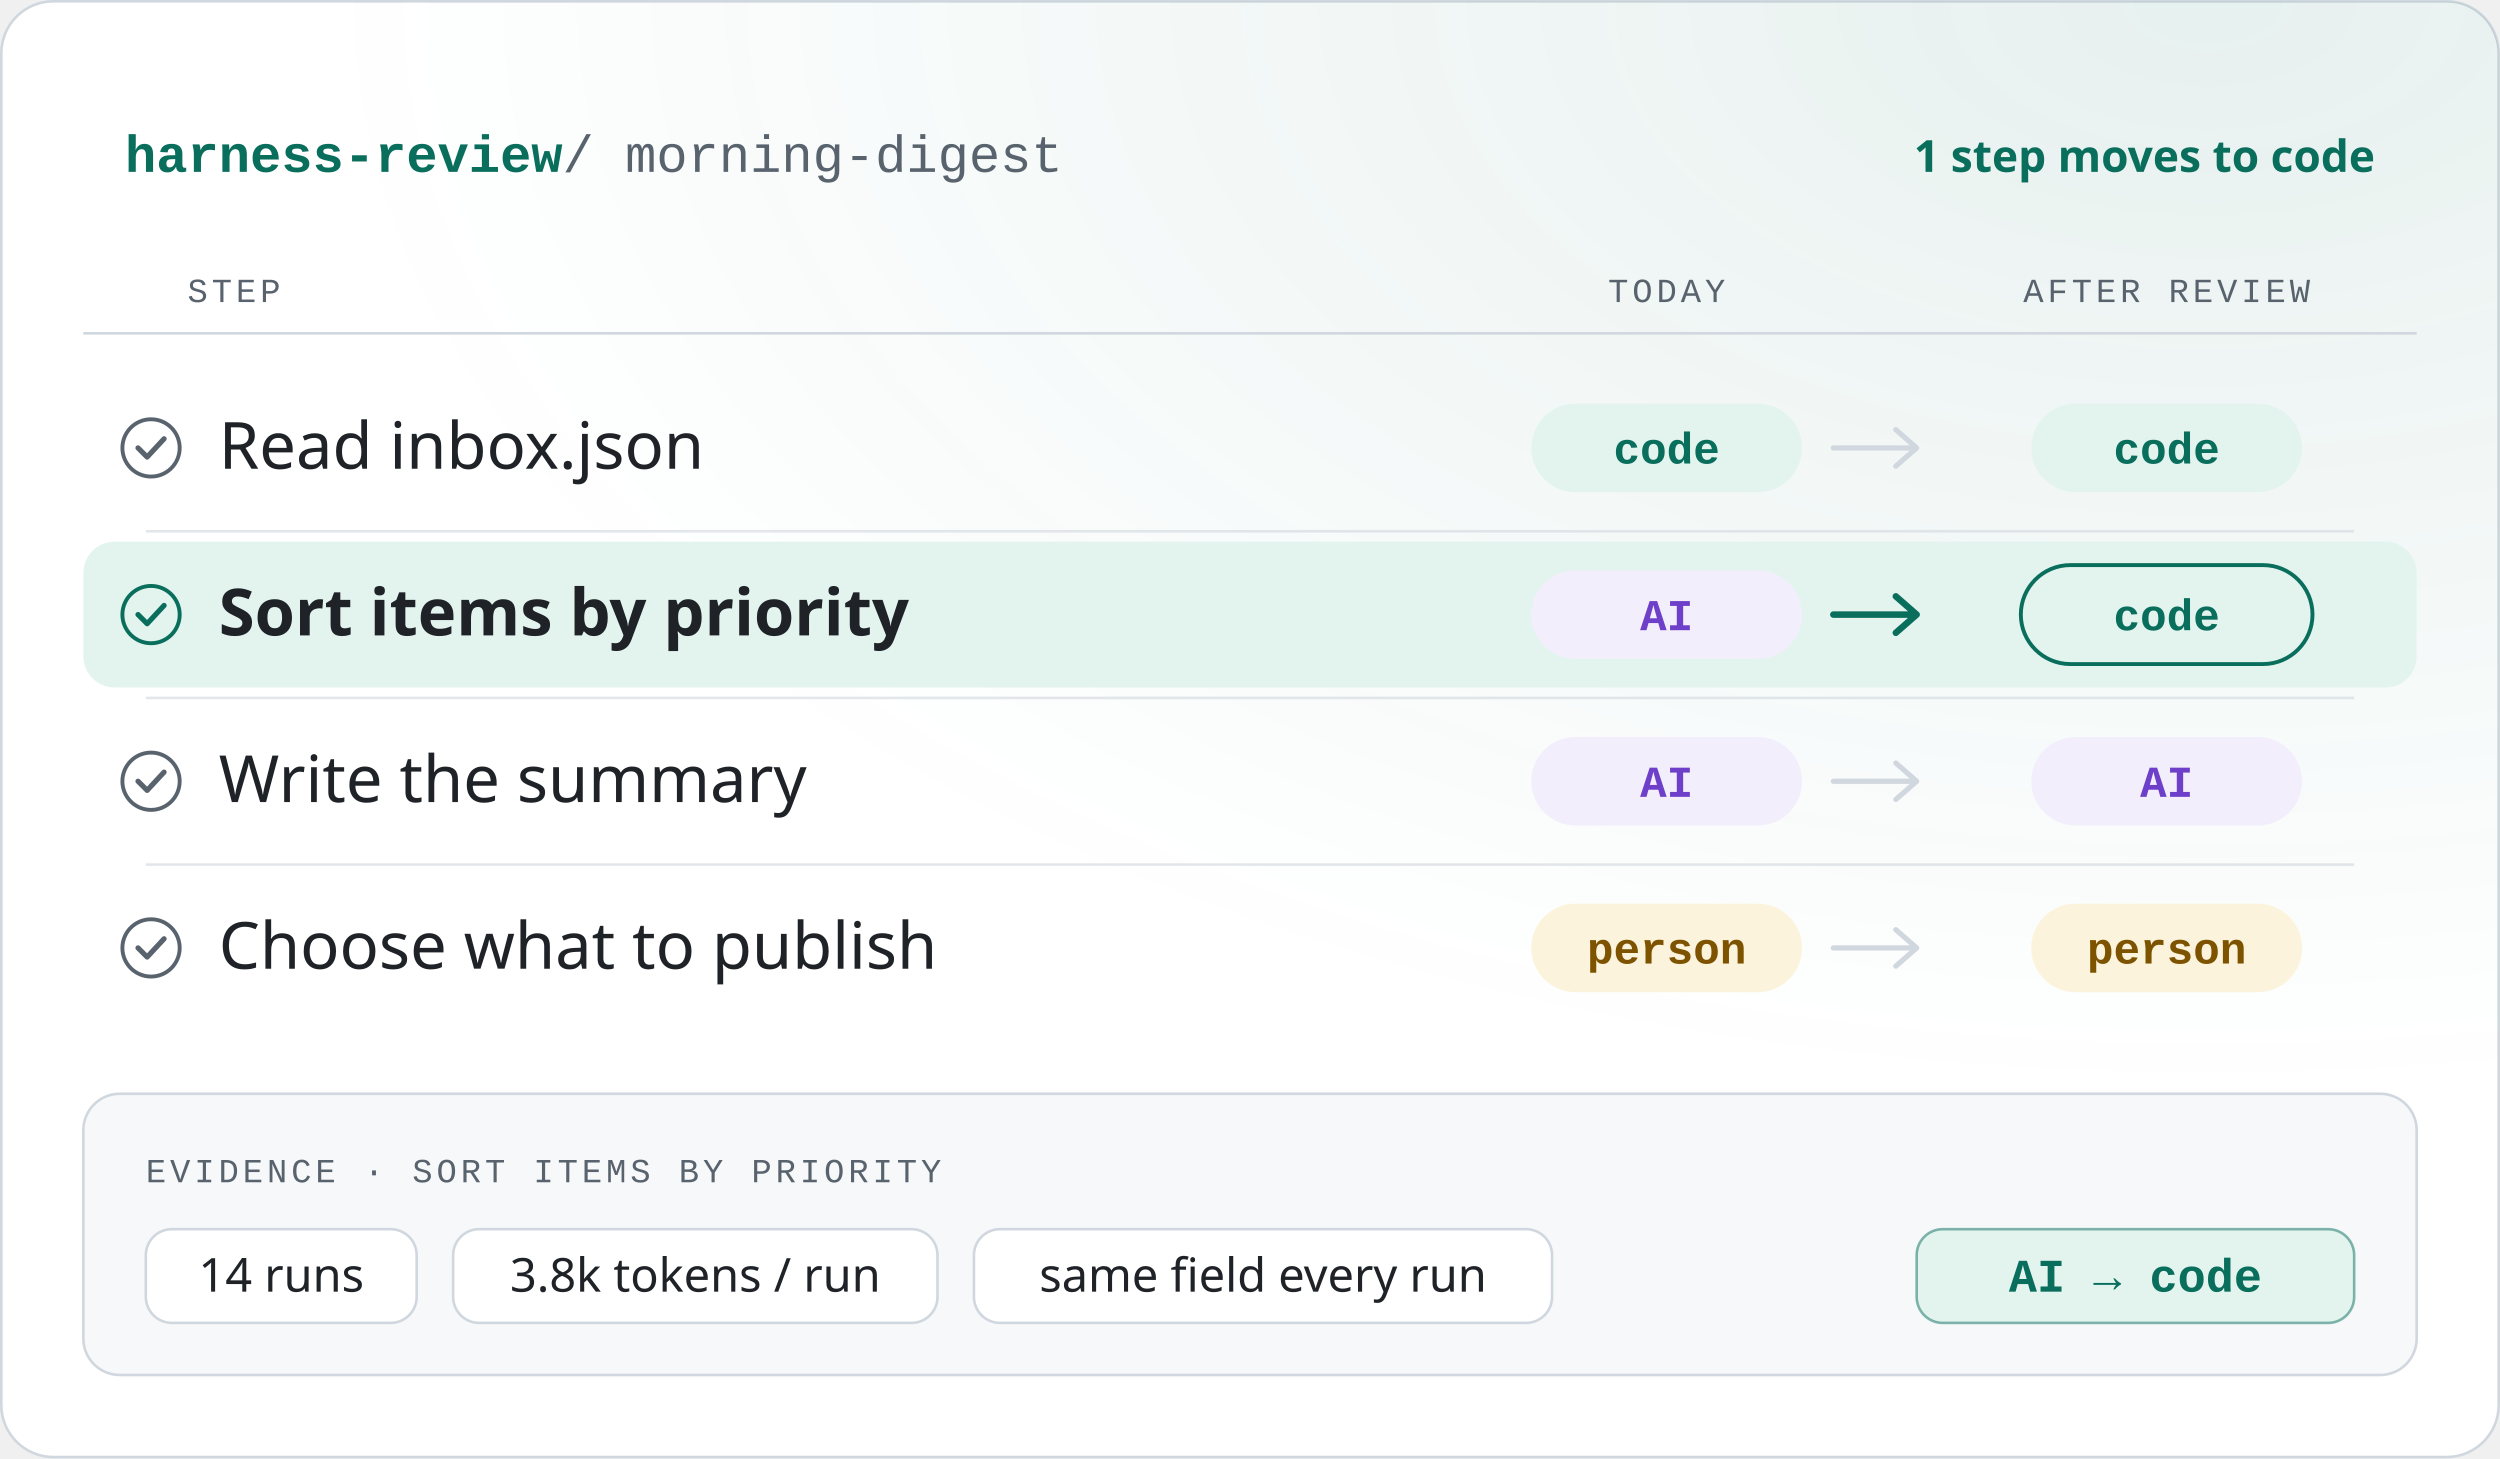
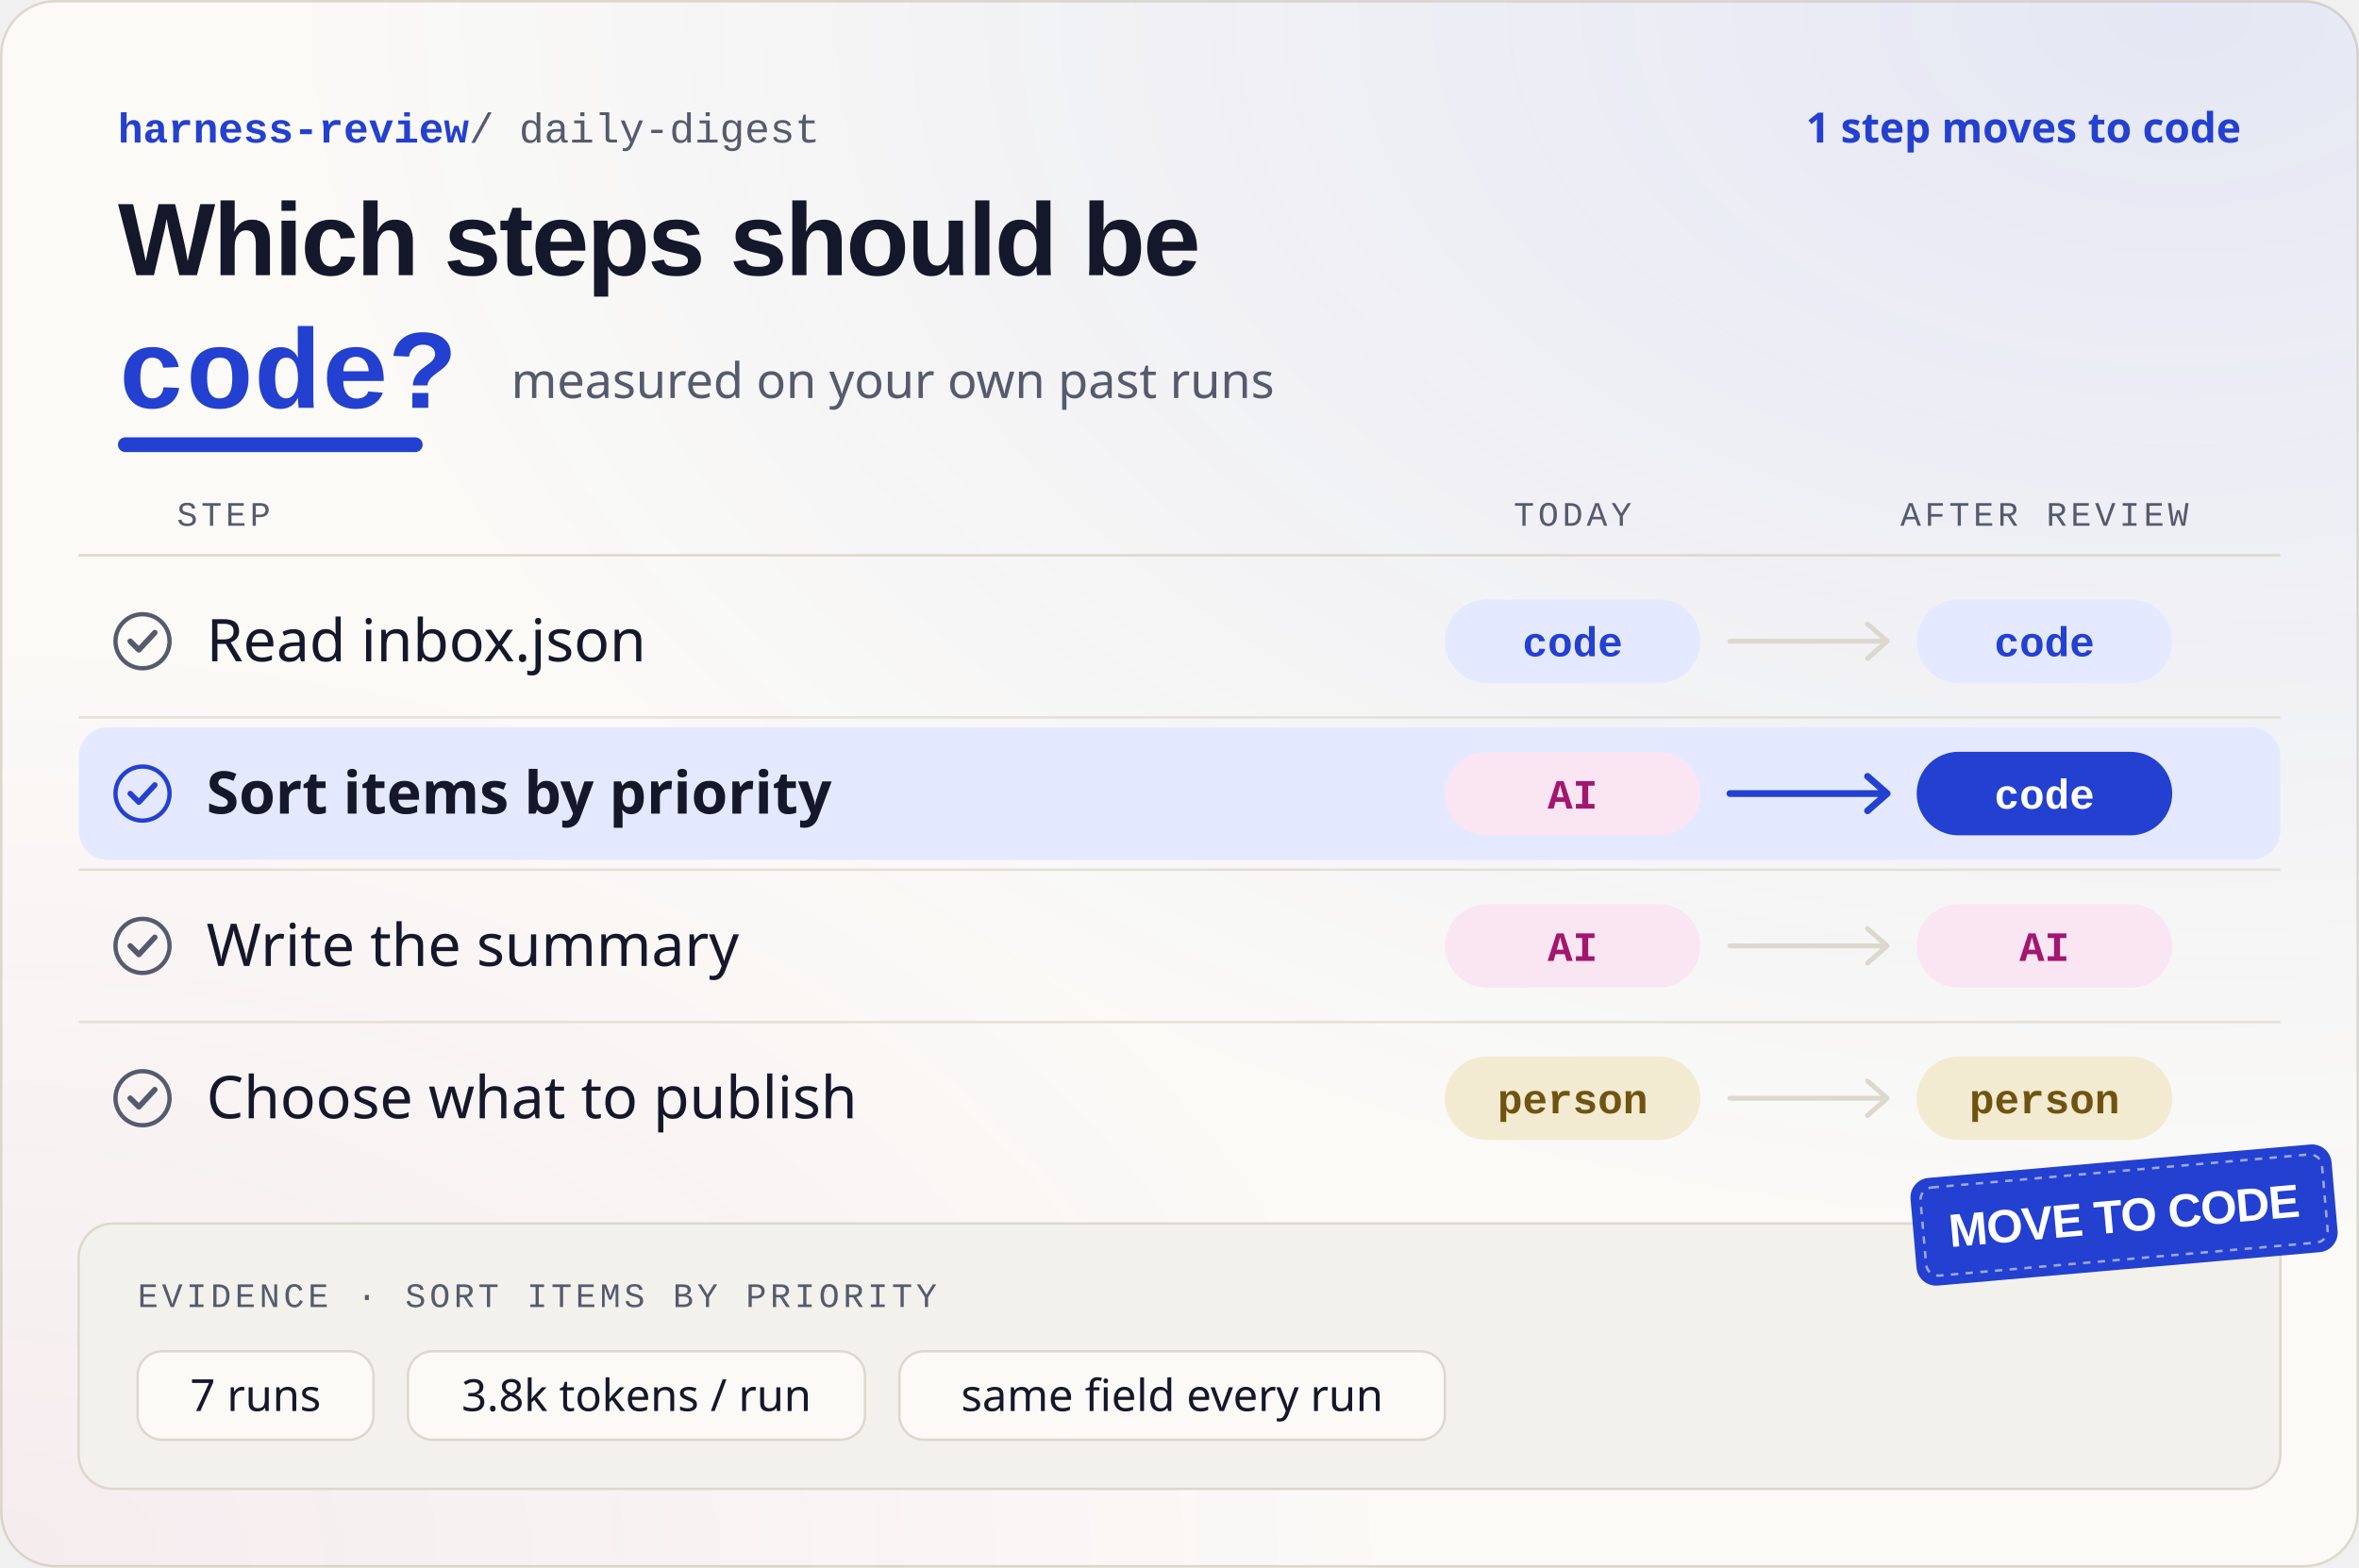
- <svg xmlns="http://www.w3.org/2000/svg" viewBox="0 0 960 560" width="960" height="560" role="img" aria-labelledby="t d">
-   <style>text{font-family:-apple-system,BlinkMacSystemFont,'Segoe UI','Noto Sans',Helvetica,Arial,sans-serif}.mono{font-family:ui-monospace,SFMono-Regular,'SF Mono',Menlo,Consolas,'Liberation Mono',monospace}@keyframes scene{0%{opacity:0}3%,96%{opacity:1}100%{opacity:0}}.scene{animation:scene 12s linear infinite}@keyframes scan{0%,4%{opacity:0;transform:translateY(0)}6%,12%{opacity:1;transform:translateY(0)}15%,54%{opacity:1;transform:translateY(64px)}57%,64%{opacity:1;transform:translateY(128px)}67%,76%{opacity:1;transform:translateY(192px)}79%,100%{opacity:0;transform:translateY(192px)}}.scan{opacity:0;animation:scan 12s cubic-bezier(.77,0,.175,1) infinite}@keyframes busy{0%,3%{opacity:0}5%,77%{opacity:1}79%,100%{opacity:0}}.busy{opacity:0;animation:busy 12s cubic-bezier(.23,1,.32,1) infinite}@keyframes verdict{0%,79%{opacity:0;transform:translateY(0px)}82%,100%{opacity:1;transform:none}}.verdict{animation:verdict 12s cubic-bezier(.23,1,.32,1) infinite}@keyframes pulse{0%,100%{opacity:.35}50%{opacity:1}}.pulse{animation:pulse 2s ease-in-out infinite}@keyframes reading{0%,4%{opacity:0}6%,19%{opacity:1}21%,100%{opacity:0}}.reading{opacity:0;animation:reading 12s cubic-bezier(.23,1,.32,1) infinite}@keyframes ev1{0%,21%{opacity:0;transform:translateY(6px)}24%,100%{opacity:1;transform:none}}.ev1{animation:ev1 12s cubic-bezier(.23,1,.32,1) infinite}@keyframes ev2{0%,24%{opacity:0;transform:translateY(6px)}27%,100%{opacity:1;transform:none}}.ev2{animation:ev2 12s cubic-bezier(.23,1,.32,1) infinite}@keyframes ev3{0%,27%{opacity:0;transform:translateY(6px)}30%,100%{opacity:1;transform:none}}.ev3{animation:ev3 12s cubic-bezier(.23,1,.32,1) infinite}@keyframes ev4{0%,33%{opacity:0;transform:translateY(6px)}36%,100%{opacity:1;transform:none}}.ev4{animation:ev4 12s cubic-bezier(.23,1,.32,1) infinite}@keyframes outgo{0%,17%{opacity:0;transform:translateY(6px)}20%,39%{opacity:1;transform:none}43%,100%{opacity:0;transform:translateY(-10px)}}.outgo{opacity:0;animation:outgo 12s cubic-bezier(.23,1,.32,1) infinite}@keyframes income{0%,40%{opacity:0;transform:translateY(10px)}44%,100%{opacity:1;transform:none}}.income{animation:income 12s cubic-bezier(.23,1,.32,1) infinite}@keyframes lit{0%,41%{opacity:0;transform:translateY(0px)}44%,100%{opacity:1;transform:none}}.lit{animation:lit 12s cubic-bezier(.23,1,.32,1) infinite}@keyframes r0{0%,9%{opacity:0;transform:translateY(6px)}12%,100%{opacity:1;transform:none}}.r0{animation:r0 12s cubic-bezier(.23,1,.32,1) infinite}@keyframes c0{0%,11%{opacity:0;transform:translateY(0px)}14%,100%{opacity:1;transform:none}}.c0{animation:c0 12s cubic-bezier(.23,1,.32,1) infinite}@keyframes r1{0%,17%{opacity:0;transform:translateY(0px)}20%,100%{opacity:1;transform:none}}.r1{animation:r1 12s cubic-bezier(.23,1,.32,1) infinite}@keyframes c1{0%,48%{opacity:0;transform:translateY(0px)}51%,100%{opacity:1;transform:none}}.c1{animation:c1 12s cubic-bezier(.23,1,.32,1) infinite}@keyframes r2{0%,61%{opacity:0;transform:translateY(6px)}64%,100%{opacity:1;transform:none}}.r2{animation:r2 12s cubic-bezier(.23,1,.32,1) infinite}@keyframes c2{0%,63%{opacity:0;transform:translateY(0px)}66%,100%{opacity:1;transform:none}}.c2{animation:c2 12s cubic-bezier(.23,1,.32,1) infinite}@keyframes r3{0%,71%{opacity:0;transform:translateY(6px)}74%,100%{opacity:1;transform:none}}.r3{animation:r3 12s cubic-bezier(.23,1,.32,1) infinite}@keyframes c3{0%,73%{opacity:0;transform:translateY(0px)}76%,100%{opacity:1;transform:none}}.c3{animation:c3 12s cubic-bezier(.23,1,.32,1) infinite}@media (prefers-reduced-motion:reduce){*{animation:none!important}}</style>
+ <svg xmlns="http://www.w3.org/2000/svg" viewBox="0 0 960 638" width="960" height="638" role="img" aria-labelledby="t d">
+   <style>text{font-family:-apple-system,BlinkMacSystemFont,'Segoe UI','Noto Sans',Helvetica,Arial,sans-serif}.mono{font-family:ui-monospace,SFMono-Regular,'SF Mono',Menlo,Consolas,'Liberation Mono',monospace}.poster{font-family:-apple-system,BlinkMacSystemFont,'Segoe UI','Helvetica Neue',Arial,sans-serif;font-weight:800;letter-spacing:-.02em}.m{fill:#565a6e}.cd{fill:#2340d0}@keyframes rmfade{from{opacity:0}}@media (prefers-reduced-motion:reduce){*{animation:none!important}.root{animation:rmfade .8s ease-out both!important}}@keyframes scan{0%{opacity:0;transform:translateY(0)}2%,8%{opacity:1;transform:translateY(0)}11%,35%{opacity:1;transform:translateY(62px)}38%,43%{opacity:1;transform:translateY(124px)}46%,52%{opacity:1;transform:translateY(186px)}55%,100%{opacity:0;transform:translateY(186px)}}.scan{opacity:0;animation:scan 14s cubic-bezier(.77,0,.175,1) infinite}@keyframes busy{0%{opacity:0}2%,52%{opacity:1}54%,100%{opacity:0}}.busy{opacity:0;animation:busy 14s cubic-bezier(.23,1,.32,1) infinite}@keyframes verdict{0%,53%{opacity:0}56%,97%{opacity:1}100%{opacity:0}}.verdict{animation:verdict 14s cubic-bezier(.23,1,.32,1) infinite}@keyframes pulse{0%,100%{opacity:.35}50%{opacity:1}}.pulse{animation:pulse 2s ease-in-out infinite}@keyframes reading{0%{opacity:0}2%,14%{opacity:1}16%,100%{opacity:0}}.reading{opacity:0;animation:reading 14s cubic-bezier(.23,1,.32,1) infinite}@keyframes sub{0%,10%{opacity:0}13%,97%{opacity:1}100%{opacity:0}}.sub{animation:sub 14s cubic-bezier(.23,1,.32,1) infinite}@keyframes ev1{0%,14%{opacity:0;transform:translateY(6px)}17%,97%{opacity:1;transform:none}100%{opacity:0;transform:none}}.ev1{animation:ev1 14s cubic-bezier(.23,1,.32,1) infinite}@keyframes ev2{0%,16%{opacity:0;transform:translateY(6px)}19%,97%{opacity:1;transform:none}100%{opacity:0;transform:none}}.ev2{animation:ev2 14s cubic-bezier(.23,1,.32,1) infinite}@keyframes ev3{0%,18%{opacity:0;transform:translateY(6px)}21%,97%{opacity:1;transform:none}100%{opacity:0;transform:none}}.ev3{animation:ev3 14s cubic-bezier(.23,1,.32,1) infinite}@keyframes outgo{0%,11%{opacity:0;transform:translateY(6px)}14%,27%{opacity:1;transform:none}30%,100%{opacity:0;transform:translateY(-12px)}}.outgo{opacity:0;animation:outgo 14s cubic-bezier(.23,1,.32,1) infinite}@keyframes income{0%,28%{opacity:0;transform:translateY(12px)}31%,97%{opacity:1;transform:none}100%{opacity:0;transform:none}}.income{animation:income 14s cubic-bezier(.23,1,.32,1) infinite}@keyframes lit{0%,28%{opacity:0}31%,97%{opacity:1}100%{opacity:0}}.lit{animation:lit 14s cubic-bezier(.23,1,.32,1) infinite}@keyframes stamp{0%,30%{opacity:0;transform:rotate(-5deg) scale(1.4)}32.5%,97%{opacity:1;transform:rotate(-5deg) scale(1)}100%{opacity:0;transform:rotate(-5deg) scale(1)}}.stamp{transform-box:fill-box;transform-origin:center;transform:rotate(-5deg);animation:stamp 14s cubic-bezier(.23,1,.32,1) infinite}@keyframes rule{0%,30%{transform:scaleX(0)}34%,97%{transform:scaleX(1)}100%{transform:scaleX(0)}}.rule{transform-box:fill-box;transform-origin:left;animation:rule 14s cubic-bezier(.23,1,.32,1) infinite}@keyframes r0{0%,4%{opacity:0;transform:translateY(6px)}7%,97%{opacity:1;transform:none}100%{opacity:0;transform:none}}.r0{animation:r0 14s cubic-bezier(.23,1,.32,1) infinite}@keyframes c0{0%,6%{opacity:0}9%,97%{opacity:1}100%{opacity:0}}.c0{animation:c0 14s cubic-bezier(.23,1,.32,1) infinite}@keyframes r1{0%,11%{opacity:0}14%,97%{opacity:1}100%{opacity:0}}.r1{animation:r1 14s cubic-bezier(.23,1,.32,1) infinite}@keyframes c1{0%,33%{opacity:0}36%,97%{opacity:1}100%{opacity:0}}.c1{animation:c1 14s cubic-bezier(.23,1,.32,1) infinite}@keyframes r2{0%,39%{opacity:0;transform:translateY(6px)}42%,97%{opacity:1;transform:none}100%{opacity:0;transform:none}}.r2{animation:r2 14s cubic-bezier(.23,1,.32,1) infinite}@keyframes c2{0%,41%{opacity:0}44%,97%{opacity:1}100%{opacity:0}}.c2{animation:c2 14s cubic-bezier(.23,1,.32,1) infinite}@keyframes r3{0%,47%{opacity:0;transform:translateY(6px)}50%,97%{opacity:1;transform:none}100%{opacity:0;transform:none}}.r3{animation:r3 14s cubic-bezier(.23,1,.32,1) infinite}@keyframes c3{0%,49%{opacity:0}52%,97%{opacity:1}100%{opacity:0}}.c3{animation:c3 14s cubic-bezier(.23,1,.32,1) infinite}</style>
  <defs>
-     <radialGradient id="glow" cx="88%" cy="0%" r="75%">
-       <stop offset="0" stop-color="#0a6e5c" stop-opacity=".10" />
-       <stop offset="1" stop-color="#0a6e5c" stop-opacity="0" />
+     <radialGradient id="glow" cx="92%" cy="0%" r="80%">
+       <stop offset="0" stop-color="#2340d0" stop-opacity=".10" />
+       <stop offset="1" stop-color="#2340d0" stop-opacity="0" />
+     </radialGradient>
+     <radialGradient id="glow2" cx="0%" cy="100%" r="60%">
+       <stop offset="0" stop-color="#a3166f" stop-opacity=".06" />
+       <stop offset="1" stop-color="#a3166f" stop-opacity="0" />
    </radialGradient>
  </defs>
-   <rect x=".5" y=".5" width="959" height="559" rx="20" fill="#ffffff" stroke="#d0d7de" />
-   <rect x=".5" y=".5" width="959" height="559" rx="20" fill="url(#glow)" />
-   <text x="48" y="66" class="mono" font-size="20" font-weight="700" fill="#0a6e5c">harness-review<tspan fill="#59636e" font-weight="400"> / morning-digest</tspan>
-   </text>
-   <g class="scene">
+   <g class="root" fill="#15172b">
+     <rect x=".5" y=".5" width="959" height="637" rx="22" fill="#fbfaf7" stroke="#dcd8ce" />
+     <rect x=".5" y=".5" width="959" height="637" rx="22" fill="url(#glow)" />
+     <rect x=".5" y=".5" width="959" height="637" rx="22" fill="url(#glow2)" />
+     <text x="48" y="58" class="mono" font-size="17" font-weight="700" fill="#2340d0">harness-review<tspan class="m" font-weight="400"> / daily-digest</tspan>
+     </text>
    <g class="busy">
-       <circle class="pulse" cx="758" cy="60" r="5" fill="#0a6e5c" />
-       <text x="912" y="66" text-anchor="end" font-size="17" fill="#59636e">reviewing 4 steps</text>
+       <circle class="pulse" cx="754" cy="52.05" r="5" fill="#2340d0" />
+       <text x="912" y="58" text-anchor="end" font-size="17" class="m">reviewing 4 steps</text>
    </g>
    <g class="verdict">
-       <text x="912" y="66" text-anchor="end" font-size="17" font-weight="600" fill="#0a6e5c">1 step moves to code</text>
+       <text x="912" y="58" text-anchor="end" font-size="17" font-weight="700" fill="#2340d0">1 step moves to code</text>
    </g>
-     <text x="72" y="116" class="mono" font-size="13" letter-spacing="1.5" fill="#59636e">STEP</text>
-     <text x="640" y="116" text-anchor="middle" class="mono" font-size="13" letter-spacing="1.5" fill="#59636e">TODAY</text>
-     <text x="832" y="116" text-anchor="middle" class="mono" font-size="13" letter-spacing="1.5" fill="#59636e">AFTER REVIEW</text>
-     <line x1="32" y1="128" x2="928" y2="128" stroke="#d0d7de" />
+     <text x="48" y="112" class="poster" font-size="42">Which steps should be</text>
+     <text x="48" y="166" class="mono" font-size="46" font-weight="700" fill="#2340d0">code?</text>
+     <rect class="rule" x="48" y="178" width="124" height="6" rx="3" fill="#2340d0" />
+     <text x="208" y="162" font-size="20" class="m">measured on your own past runs</text>
+     <text x="72" y="214" class="mono m" font-size="14" letter-spacing="1.5">STEP</text>
+     <text x="640" y="214" text-anchor="middle" class="mono m" font-size="14" letter-spacing="1.5">TODAY</text>
+     <text x="832" y="214" text-anchor="middle" class="mono m" font-size="14" letter-spacing="1.5">AFTER REVIEW</text>
+     <line x1="32" y1="226" x2="928" y2="226" stroke="#dcd8ce" />
    <g class="lit">
-       <rect x="32" y="208" width="896" height="56" rx="12" fill="#e3f4ef" />
+       <rect x="32" y="296" width="896" height="54" rx="12" fill="#e5e9ff" />
    </g>
    <g class="scan">
-       <rect x="32" y="144" width="896" height="56" rx="12" fill="#0a6e5c" fill-opacity=".07" stroke="#0a6e5c" stroke-opacity=".45" />
-       <rect x="32" y="156" width="4" height="32" rx="2" fill="#0a6e5c" />
+       <rect x="32" y="234" width="896" height="54" rx="12" fill="#2340d0" fill-opacity=".07" stroke="#2340d0" stroke-opacity=".5" />
+       <rect x="32" y="246" width="4" height="30" rx="2" fill="#2340d0" />
    </g>
    <g class="c0">
-       <circle cx="58" cy="172.0" r="11" fill="none" stroke="#59636e" stroke-width="1.5" />
-       <path d="M53 172.0 l3.5 3.5 l6.5 -7" fill="none" stroke="#59636e" stroke-width="2" stroke-linecap="round" stroke-linejoin="round" />
+       <circle cx="58" cy="261.0" r="11" fill="none" stroke="#565a6e" stroke-width="1.75" />
+       <path d="M53 261.0 l3.5 3.5 l6.5 -7" fill="none" stroke="#565a6e" stroke-width="2.25" stroke-linecap="round" stroke-linejoin="round" />
    </g>
-     <text x="84" y="180.0" font-size="25" font-weight="400" fill="#1f2328">Read inbox.json</text>
+     <text x="84" y="269.16" font-size="24" font-weight="400">Read inbox.json</text>
    <g>
-       <rect x="588.0" y="155.0" width="104" height="34" rx="17" fill="#e3f4ef" />
-       <text x="640" y="178.0" text-anchor="middle" class="mono" font-size="17" font-weight="700" fill="#0a6e5c">code</text>
+       <rect x="588.0" y="244.0" width="104" height="34" rx="17.0" fill="#e5e9ff" />
+       <text x="640" y="267.12" text-anchor="middle" class="mono" font-size="17" font-weight="700" fill="#2340d0">code</text>
    </g>
    <g class="r0">
-       <path d="M704 172.0 h32 m-8 -7 l8 7 l-8 7" fill="none" stroke="#d0d7de" stroke-width="2" stroke-linecap="round" stroke-linejoin="round" />
+       <path d="M704.0 261.0 h64.0 m-8 -7 l8 7 l-8 7" stroke="#dcd8ce" fill="none" stroke-linecap="round" stroke-linejoin="round" stroke-width="2" />
      <g>
-         <rect x="780.0" y="155.0" width="104" height="34" rx="17" fill="#e3f4ef" />
-         <text x="832" y="178.0" text-anchor="middle" class="mono" font-size="17" font-weight="700" fill="#0a6e5c">code</text>
+         <rect x="780.0" y="244.0" width="104" height="34" rx="17.0" fill="#e5e9ff" />
+         <text x="832" y="267.12" text-anchor="middle" class="mono" font-size="17" font-weight="700" fill="#2340d0">code</text>
      </g>
    </g>
-     <line x1="56" y1="204" x2="904" y2="204" stroke="#d0d7de" stroke-opacity=".6" />
+     <line x1="32" y1="292" x2="928" y2="292" stroke="#dcd8ce" stroke-opacity=".7" />
    <g class="c1">
-       <circle cx="58" cy="236.0" r="11" fill="none" stroke="#0a6e5c" stroke-width="1.5" />
-       <path d="M53 236.0 l3.5 3.5 l6.5 -7" fill="none" stroke="#0a6e5c" stroke-width="2" stroke-linecap="round" stroke-linejoin="round" />
+       <circle cx="58" cy="323.0" r="11" fill="none" stroke="#2340d0" stroke-width="1.75" />
+       <path d="M53 323.0 l3.5 3.5 l6.5 -7" fill="none" stroke="#2340d0" stroke-width="2.25" stroke-linecap="round" stroke-linejoin="round" />
    </g>
-     <text x="84" y="244.0" font-size="25" font-weight="600" fill="#1f2328">Sort items by priority</text>
+     <text x="84" y="331.16" font-size="24" font-weight="700">Sort items by priority</text>
    <g>
-       <rect x="588.0" y="219.0" width="104" height="34" rx="17" fill="#f3eefc" />
-       <text x="640" y="242.0" text-anchor="middle" class="mono" font-size="17" font-weight="700" fill="#6e40c9">AI</text>
+       <rect x="588.0" y="306.0" width="104" height="34" rx="17.0" fill="#fae6f2" />
+       <text x="640" y="329.12" text-anchor="middle" class="mono" font-size="17" font-weight="700" fill="#a3166f">AI</text>
    </g>
    <g class="r1">
-       <path d="M704 236.0 h32 m-8 -7 l8 7 l-8 7" fill="none" stroke="#d0d7de" stroke-width="2" stroke-linecap="round" stroke-linejoin="round" />
+       <path d="M704.0 323.0 h64.0 m-8 -7 l8 7 l-8 7" stroke="#dcd8ce" fill="none" stroke-linecap="round" stroke-linejoin="round" stroke-width="2" />
    </g>
    <g class="lit">
-       <path d="M704 236.0 h32 m-8 -7 l8 7 l-8 7" fill="none" stroke="#0a6e5c" stroke-width="2.5" stroke-linecap="round" stroke-linejoin="round" />
+       <path d="M704.0 323.0 h64.0 m-8 -7 l8 7 l-8 7" stroke="#2340d0" fill="none" stroke-linecap="round" stroke-linejoin="round" stroke-width="2.75" />
    </g>
    <g class="outgo">
-       <rect x="780.0" y="219.0" width="104" height="34" rx="17" fill="#f3eefc" />
-       <text x="832" y="242.0" text-anchor="middle" class="mono" font-size="17" font-weight="700" fill="#6e40c9">AI</text>
+       <rect x="780.0" y="306.0" width="104" height="34" rx="17.0" fill="#fae6f2" />
+       <text x="832" y="329.12" text-anchor="middle" class="mono" font-size="17" font-weight="700" fill="#a3166f">AI</text>
    </g>
    <g class="income">
-       <rect x="776" y="217.0" width="112" height="38" rx="19" fill="none" stroke="#0a6e5c" stroke-width="1.5" />
+       <rect x="780.0" y="306.0" width="104" height="34" rx="17.0" fill="#2340d0" />
+       <text x="832" y="329.12" text-anchor="middle" class="mono" font-size="17" font-weight="700" fill="#ffffff">code</text>
+     </g>
+     <line x1="32" y1="354" x2="928" y2="354" stroke="#dcd8ce" stroke-opacity=".7" />
+     <g class="c2">
+       <circle cx="58" cy="385.0" r="11" fill="none" stroke="#565a6e" stroke-width="1.75" />
+       <path d="M53 385.0 l3.5 3.5 l6.5 -7" fill="none" stroke="#565a6e" stroke-width="2.25" stroke-linecap="round" stroke-linejoin="round" />
+     </g>
+     <text x="84" y="393.16" font-size="24" font-weight="400">Write the summary</text>
+     <g>
+       <rect x="588.0" y="368.0" width="104" height="34" rx="17.0" fill="#fae6f2" />
+       <text x="640" y="391.12" text-anchor="middle" class="mono" font-size="17" font-weight="700" fill="#a3166f">AI</text>
+     </g>
+     <g class="r2">
+       <path d="M704.0 385.0 h64.0 m-8 -7 l8 7 l-8 7" stroke="#dcd8ce" fill="none" stroke-linecap="round" stroke-linejoin="round" stroke-width="2" />
      <g>
-         <rect x="780.0" y="219.0" width="104" height="34" rx="17" fill="#e3f4ef" />
-         <text x="832" y="242.0" text-anchor="middle" class="mono" font-size="17" font-weight="700" fill="#0a6e5c">code</text>
+         <rect x="780.0" y="368.0" width="104" height="34" rx="17.0" fill="#fae6f2" />
+         <text x="832" y="391.12" text-anchor="middle" class="mono" font-size="17" font-weight="700" fill="#a3166f">AI</text>
      </g>
    </g>
-     <line x1="56" y1="268" x2="904" y2="268" stroke="#d0d7de" stroke-opacity=".6" />
-     <g class="c2">
-       <circle cx="58" cy="300.0" r="11" fill="none" stroke="#59636e" stroke-width="1.5" />
-       <path d="M53 300.0 l3.5 3.5 l6.5 -7" fill="none" stroke="#59636e" stroke-width="2" stroke-linecap="round" stroke-linejoin="round" />
+     <line x1="32" y1="416" x2="928" y2="416" stroke="#dcd8ce" stroke-opacity=".7" />
+     <g class="c3">
+       <circle cx="58" cy="447.0" r="11" fill="none" stroke="#565a6e" stroke-width="1.75" />
+       <path d="M53 447.0 l3.5 3.5 l6.5 -7" fill="none" stroke="#565a6e" stroke-width="2.25" stroke-linecap="round" stroke-linejoin="round" />
    </g>
-     <text x="84" y="308.0" font-size="25" font-weight="400" fill="#1f2328">Write the summary</text>
+     <text x="84" y="455.16" font-size="24" font-weight="400">Choose what to publish</text>
    <g>
-       <rect x="588.0" y="283.0" width="104" height="34" rx="17" fill="#f3eefc" />
-       <text x="640" y="306.0" text-anchor="middle" class="mono" font-size="17" font-weight="700" fill="#6e40c9">AI</text>
+       <rect x="588.0" y="430.0" width="104" height="34" rx="17.0" fill="#f3ead2" />
+       <text x="640" y="453.12" text-anchor="middle" class="mono" font-size="17" font-weight="700" fill="#6f5410">person</text>
    </g>
-     <g class="r2">
-       <path d="M704 300.0 h32 m-8 -7 l8 7 l-8 7" fill="none" stroke="#d0d7de" stroke-width="2" stroke-linecap="round" stroke-linejoin="round" />
+     <g class="r3">
+       <path d="M704.0 447.0 h64.0 m-8 -7 l8 7 l-8 7" stroke="#dcd8ce" fill="none" stroke-linecap="round" stroke-linejoin="round" stroke-width="2" />
      <g>
-         <rect x="780.0" y="283.0" width="104" height="34" rx="17" fill="#f3eefc" />
-         <text x="832" y="306.0" text-anchor="middle" class="mono" font-size="17" font-weight="700" fill="#6e40c9">AI</text>
+         <rect x="780.0" y="430.0" width="104" height="34" rx="17.0" fill="#f3ead2" />
+         <text x="832" y="453.12" text-anchor="middle" class="mono" font-size="17" font-weight="700" fill="#6f5410">person</text>
      </g>
    </g>
-     <line x1="56" y1="332" x2="904" y2="332" stroke="#d0d7de" stroke-opacity=".6" />
-     <g class="c3">
-       <circle cx="58" cy="364.0" r="11" fill="none" stroke="#59636e" stroke-width="1.5" />
-       <path d="M53 364.0 l3.5 3.5 l6.5 -7" fill="none" stroke="#59636e" stroke-width="2" stroke-linecap="round" stroke-linejoin="round" />
+     <rect x="32" y="498" width="896" height="108" rx="14" fill="#f3f1ec" stroke="#dcd8ce" />
+     <text x="56" y="532" class="mono m" font-size="14" letter-spacing="1.5">EVIDENCE</text>
+     <g class="sub">
+       <text x="145.1" y="532" class="mono m" font-size="14" letter-spacing="1.5">· SORT ITEMS BY PRIORITY</text>
    </g>
-     <text x="84" y="372.0" font-size="25" font-weight="400" fill="#1f2328">Choose what to publish</text>
-     <g>
-       <rect x="588.0" y="347.0" width="104" height="34" rx="17" fill="#fbf3dc" />
-       <text x="640" y="370.0" text-anchor="middle" class="mono" font-size="17" font-weight="700" fill="#7d5300">person</text>
-     </g>
-     <g class="r3">
-       <path d="M704 364.0 h32 m-8 -7 l8 7 l-8 7" fill="none" stroke="#d0d7de" stroke-width="2" stroke-linecap="round" stroke-linejoin="round" />
-       <g>
-         <rect x="780.0" y="347.0" width="104" height="34" rx="17" fill="#fbf3dc" />
-         <text x="832" y="370.0" text-anchor="middle" class="mono" font-size="17" font-weight="700" fill="#7d5300">person</text>
-       </g>
-     </g>
-     <rect x="32" y="420" width="896" height="108" rx="14" fill="#f6f8fa" stroke="#d0d7de" />
-     <text x="56" y="454" class="mono" font-size="13" letter-spacing="1.5" fill="#59636e">EVIDENCE · SORT ITEMS BY PRIORITY</text>
    <g class="reading">
-       <circle class="pulse" cx="62" cy="490" r="5" fill="#0a6e5c" />
-       <text x="78" y="496" font-size="17" fill="#59636e">reading past runs from local transcripts…</text>
+       <circle class="pulse" cx="64" cy="568.0" r="5" fill="#2340d0" />
+       <text x="80" y="574.3" font-size="18" class="m">reading past runs…</text>
    </g>
    <g class="ev1">
-       <rect x="56" y="472" width="104" height="36" rx="10" fill="#ffffff" stroke="#d0d7de" />
-       <text x="108.0" y="496" text-anchor="middle" font-size="18" fill="#1f2328">14 runs</text>
+       <rect x="56" y="550" width="96" height="36" rx="10" fill="#fbfaf7" stroke="#dcd8ce" />
+       <text x="104.0" y="574.3" text-anchor="middle" font-size="18">7 runs</text>
    </g>
    <g class="ev2">
-       <rect x="174" y="472" width="186" height="36" rx="10" fill="#ffffff" stroke="#d0d7de" />
-       <text x="267.0" y="496" text-anchor="middle" font-size="18" fill="#1f2328">3.8k tokens / run</text>
+       <rect x="166" y="550" width="186" height="36" rx="10" fill="#fbfaf7" stroke="#dcd8ce" />
+       <text x="259.0" y="574.3" text-anchor="middle" font-size="18">3.8k tokens / run</text>
    </g>
    <g class="ev3">
-       <rect x="374" y="472" width="222" height="36" rx="10" fill="#ffffff" stroke="#d0d7de" />
-       <text x="485.0" y="496" text-anchor="middle" font-size="18" fill="#1f2328">same field every run</text>
+       <rect x="366" y="550" width="222" height="36" rx="10" fill="#fbfaf7" stroke="#dcd8ce" />
+       <text x="477.0" y="574.3" text-anchor="middle" font-size="18">same field every run</text>
    </g>
-     <g class="ev4">
-       <rect x="736" y="472" width="168" height="36" rx="10" fill="#e3f4ef" stroke="#0a6e5c" stroke-opacity=".5" />
-       <text x="820.0" y="496" text-anchor="middle" class="mono" font-size="18" font-weight="700" fill="#0a6e5c">AI → code</text>
+     <g class="stamp">
+       <rect x="732" y="546" width="172" height="44" rx="8" fill="#2340d0" />
+       <rect x="736" y="550" width="164" height="36" rx="5" fill="none" stroke="#ffffff" stroke-opacity=".55" stroke-dasharray="3 3" />
+       <text x="818.0" y="574.84" text-anchor="middle" class="poster" font-size="19" letter-spacing=".08em" fill="#ffffff">MOVE TO CODE</text>
    </g>
  </g>
</svg>
